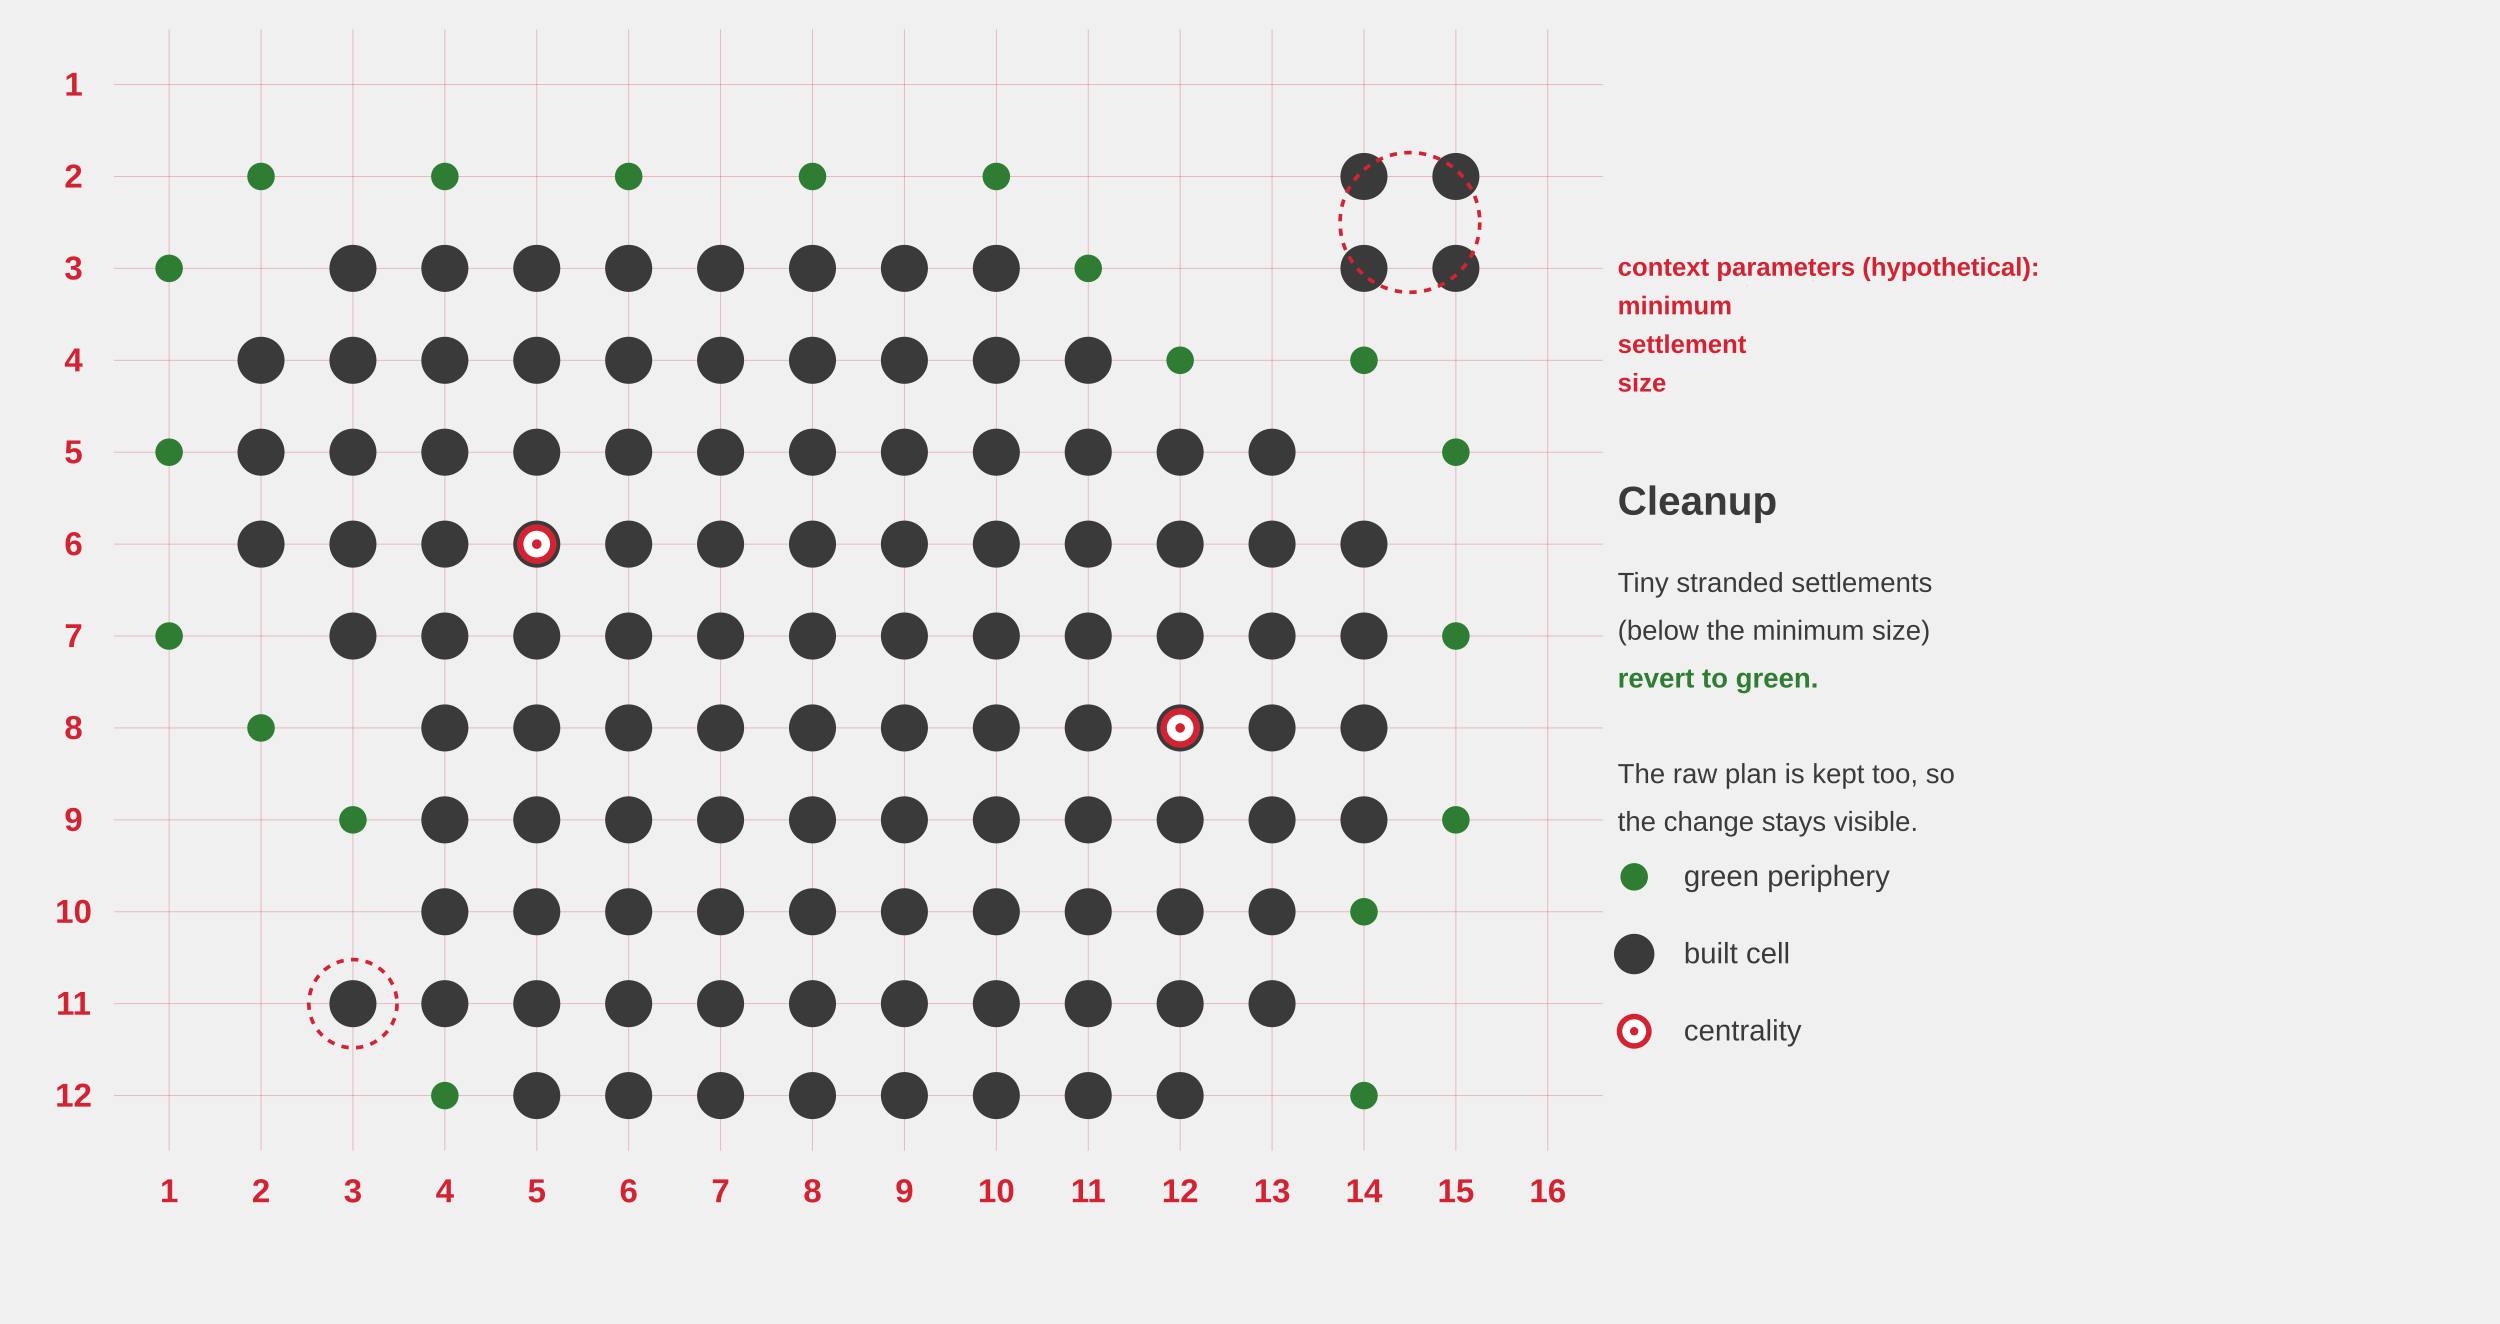
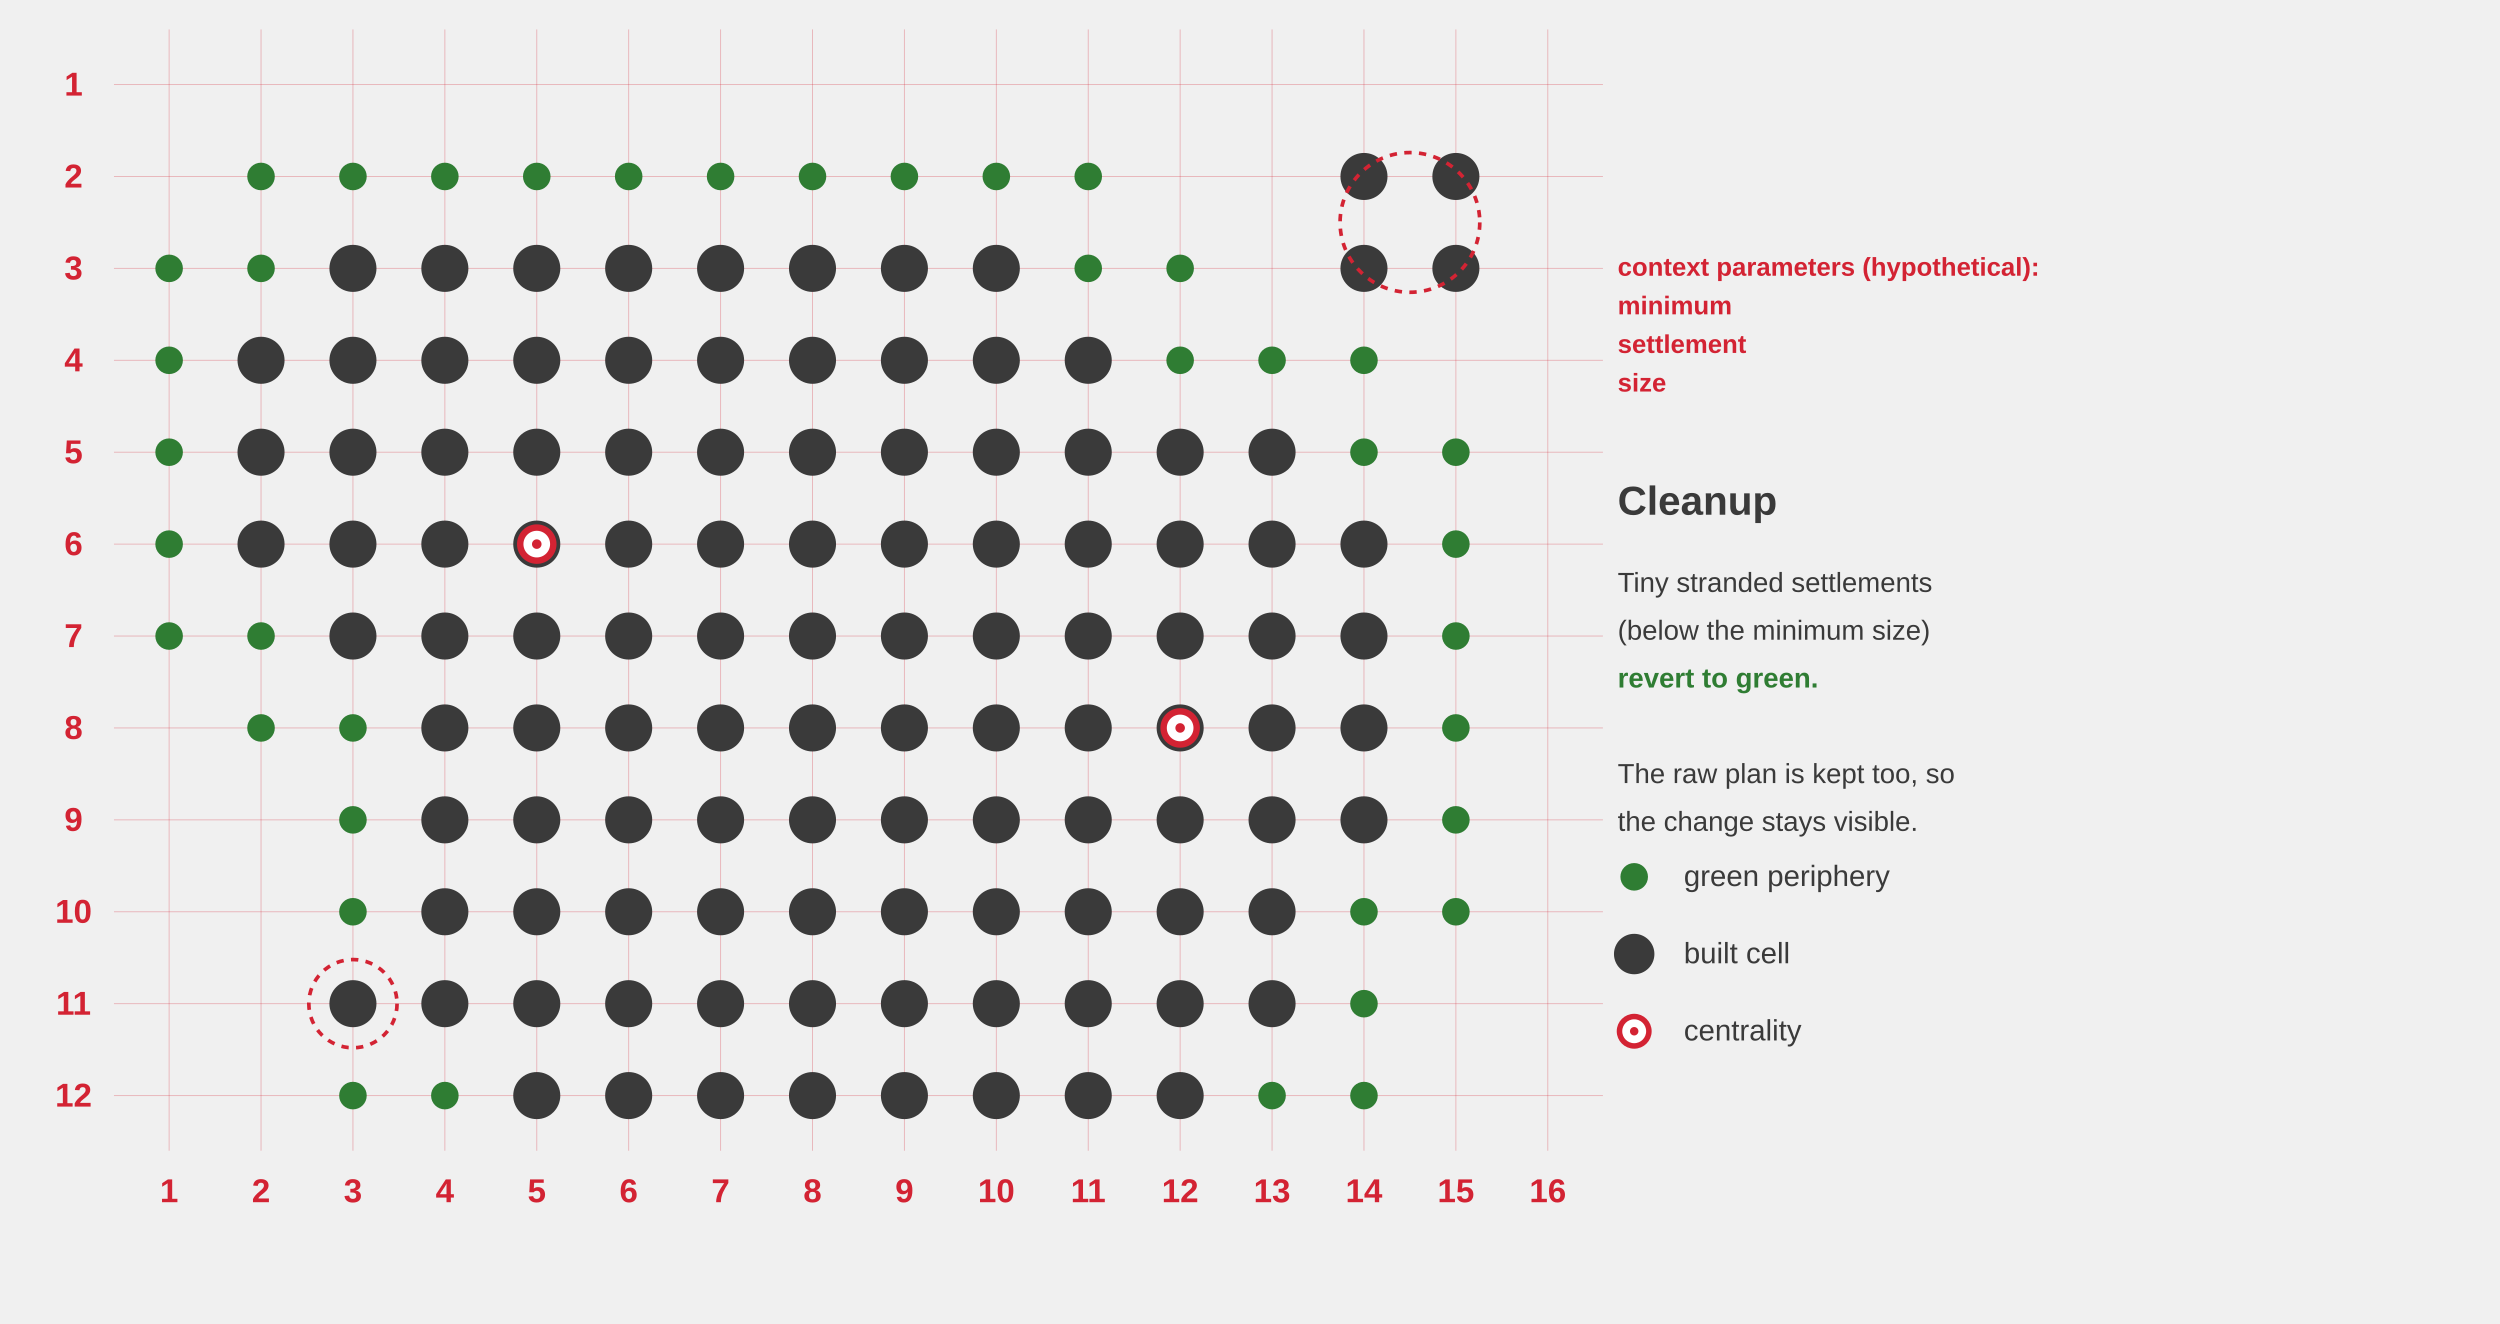
<svg xmlns="http://www.w3.org/2000/svg" viewBox="0 0 1360 720" font-family="Arial, sans-serif">
  <line x1="92.0" y1="16.0" x2="92.0" y2="626.0" stroke="#D32333" stroke-width="0.5" opacity="0.3" />
  <line x1="142.0" y1="16.0" x2="142.0" y2="626.0" stroke="#D32333" stroke-width="0.5" opacity="0.3" />
  <line x1="192.0" y1="16.0" x2="192.0" y2="626.0" stroke="#D32333" stroke-width="0.5" opacity="0.3" />
  <line x1="242.0" y1="16.0" x2="242.0" y2="626.0" stroke="#D32333" stroke-width="0.5" opacity="0.3" />
  <line x1="292.0" y1="16.0" x2="292.0" y2="626.0" stroke="#D32333" stroke-width="0.5" opacity="0.3" />
  <line x1="342.0" y1="16.0" x2="342.0" y2="626.0" stroke="#D32333" stroke-width="0.5" opacity="0.3" />
  <line x1="392.0" y1="16.0" x2="392.0" y2="626.0" stroke="#D32333" stroke-width="0.5" opacity="0.3" />
  <line x1="442.0" y1="16.0" x2="442.0" y2="626.0" stroke="#D32333" stroke-width="0.5" opacity="0.3" />
  <line x1="492.0" y1="16.0" x2="492.0" y2="626.0" stroke="#D32333" stroke-width="0.5" opacity="0.3" />
  <line x1="542.0" y1="16.0" x2="542.0" y2="626.0" stroke="#D32333" stroke-width="0.5" opacity="0.3" />
  <line x1="592.0" y1="16.0" x2="592.0" y2="626.0" stroke="#D32333" stroke-width="0.5" opacity="0.3" />
  <line x1="642.0" y1="16.0" x2="642.0" y2="626.0" stroke="#D32333" stroke-width="0.5" opacity="0.3" />
  <line x1="692.0" y1="16.0" x2="692.0" y2="626.0" stroke="#D32333" stroke-width="0.5" opacity="0.3" />
  <line x1="742.0" y1="16.0" x2="742.0" y2="626.0" stroke="#D32333" stroke-width="0.5" opacity="0.3" />
  <line x1="792.0" y1="16.0" x2="792.0" y2="626.0" stroke="#D32333" stroke-width="0.5" opacity="0.3" />
  <line x1="842.0" y1="16.0" x2="842.0" y2="626.0" stroke="#D32333" stroke-width="0.5" opacity="0.3" />
  <line x1="62.0" y1="46.0" x2="872.0" y2="46.0" stroke="#D32333" stroke-width="0.5" opacity="0.3" />
  <line x1="62.0" y1="96.0" x2="872.0" y2="96.0" stroke="#D32333" stroke-width="0.5" opacity="0.3" />
  <line x1="62.0" y1="146.0" x2="872.0" y2="146.0" stroke="#D32333" stroke-width="0.5" opacity="0.3" />
  <line x1="62.0" y1="196.0" x2="872.0" y2="196.0" stroke="#D32333" stroke-width="0.5" opacity="0.3" />
  <line x1="62.0" y1="246.0" x2="872.0" y2="246.0" stroke="#D32333" stroke-width="0.5" opacity="0.3" />
  <line x1="62.0" y1="296.0" x2="872.0" y2="296.0" stroke="#D32333" stroke-width="0.5" opacity="0.3" />
  <line x1="62.0" y1="346.0" x2="872.0" y2="346.0" stroke="#D32333" stroke-width="0.5" opacity="0.3" />
  <line x1="62.0" y1="396.0" x2="872.0" y2="396.0" stroke="#D32333" stroke-width="0.5" opacity="0.3" />
  <line x1="62.0" y1="446.0" x2="872.0" y2="446.0" stroke="#D32333" stroke-width="0.5" opacity="0.3" />
  <line x1="62.0" y1="496.0" x2="872.0" y2="496.0" stroke="#D32333" stroke-width="0.5" opacity="0.3" />
  <line x1="62.0" y1="546.0" x2="872.0" y2="546.0" stroke="#D32333" stroke-width="0.5" opacity="0.3" />
  <line x1="62.0" y1="596.0" x2="872.0" y2="596.0" stroke="#D32333" stroke-width="0.5" opacity="0.3" />
  <text x="92.0" y="654.0" fill="#D32333" font-weight="800" font-size="18" text-anchor="middle">1</text>
  <text x="142.0" y="654.0" fill="#D32333" font-weight="800" font-size="18" text-anchor="middle">2</text>
  <text x="192.0" y="654.0" fill="#D32333" font-weight="800" font-size="18" text-anchor="middle">3</text>
  <text x="242.0" y="654.0" fill="#D32333" font-weight="800" font-size="18" text-anchor="middle">4</text>
  <text x="292.0" y="654.0" fill="#D32333" font-weight="800" font-size="18" text-anchor="middle">5</text>
  <text x="342.0" y="654.0" fill="#D32333" font-weight="800" font-size="18" text-anchor="middle">6</text>
  <text x="392.0" y="654.0" fill="#D32333" font-weight="800" font-size="18" text-anchor="middle">7</text>
  <text x="442.0" y="654.0" fill="#D32333" font-weight="800" font-size="18" text-anchor="middle">8</text>
  <text x="492.0" y="654.0" fill="#D32333" font-weight="800" font-size="18" text-anchor="middle">9</text>
  <text x="542.0" y="654.0" fill="#D32333" font-weight="800" font-size="18" text-anchor="middle">10</text>
  <text x="592.0" y="654.0" fill="#D32333" font-weight="800" font-size="18" text-anchor="middle">11</text>
  <text x="642.0" y="654.0" fill="#D32333" font-weight="800" font-size="18" text-anchor="middle">12</text>
  <text x="692.0" y="654.0" fill="#D32333" font-weight="800" font-size="18" text-anchor="middle">13</text>
  <text x="742.0" y="654.0" fill="#D32333" font-weight="800" font-size="18" text-anchor="middle">14</text>
  <text x="792.0" y="654.0" fill="#D32333" font-weight="800" font-size="18" text-anchor="middle">15</text>
  <text x="842.0" y="654.0" fill="#D32333" font-weight="800" font-size="18" text-anchor="middle">16</text>
  <text x="40.0" y="52.0" fill="#D32333" font-weight="800" font-size="18" text-anchor="middle">1</text>
  <text x="40.0" y="102.0" fill="#D32333" font-weight="800" font-size="18" text-anchor="middle">2</text>
  <text x="40.0" y="152.0" fill="#D32333" font-weight="800" font-size="18" text-anchor="middle">3</text>
  <text x="40.0" y="202.0" fill="#D32333" font-weight="800" font-size="18" text-anchor="middle">4</text>
  <text x="40.0" y="252.0" fill="#D32333" font-weight="800" font-size="18" text-anchor="middle">5</text>
  <text x="40.0" y="302.0" fill="#D32333" font-weight="800" font-size="18" text-anchor="middle">6</text>
  <text x="40.0" y="352.0" fill="#D32333" font-weight="800" font-size="18" text-anchor="middle">7</text>
  <text x="40.0" y="402.0" fill="#D32333" font-weight="800" font-size="18" text-anchor="middle">8</text>
  <text x="40.0" y="452.0" fill="#D32333" font-weight="800" font-size="18" text-anchor="middle">9</text>
  <text x="40.0" y="502.0" fill="#D32333" font-weight="800" font-size="18" text-anchor="middle">10</text>
  <text x="40.0" y="552.0" fill="#D32333" font-weight="800" font-size="18" text-anchor="middle">11</text>
  <text x="40.0" y="602.0" fill="#D32333" font-weight="800" font-size="18" text-anchor="middle">12</text>
  <circle cx="142.0" cy="96.0" r="7.5" fill="#2f7d33" />
+   <circle cx="192.0" cy="96.0" r="7.5" fill="#2f7d33" />
  <circle cx="242.0" cy="96.0" r="7.5" fill="#2f7d33" />
+   <circle cx="292.0" cy="96.0" r="7.5" fill="#2f7d33" />
  <circle cx="342.0" cy="96.0" r="7.5" fill="#2f7d33" />
+   <circle cx="392.0" cy="96.0" r="7.5" fill="#2f7d33" />
  <circle cx="442.0" cy="96.0" r="7.5" fill="#2f7d33" />
+   <circle cx="492.0" cy="96.0" r="7.5" fill="#2f7d33" />
  <circle cx="542.0" cy="96.0" r="7.5" fill="#2f7d33" />
+   <circle cx="592.0" cy="96.0" r="7.5" fill="#2f7d33" />
  <circle cx="742.0" cy="96.0" r="12.8" fill="#3a3a3a" />
  <circle cx="792.0" cy="96.0" r="12.8" fill="#3a3a3a" />
  <circle cx="92.0" cy="146.0" r="7.5" fill="#2f7d33" />
+   <circle cx="142.0" cy="146.0" r="7.5" fill="#2f7d33" />
  <circle cx="192.0" cy="146.0" r="12.8" fill="#3a3a3a" />
  <circle cx="242.0" cy="146.0" r="12.8" fill="#3a3a3a" />
  <circle cx="292.0" cy="146.0" r="12.8" fill="#3a3a3a" />
  <circle cx="342.0" cy="146.0" r="12.8" fill="#3a3a3a" />
  <circle cx="392.0" cy="146.0" r="12.8" fill="#3a3a3a" />
  <circle cx="442.0" cy="146.0" r="12.8" fill="#3a3a3a" />
  <circle cx="492.0" cy="146.0" r="12.8" fill="#3a3a3a" />
  <circle cx="542.0" cy="146.0" r="12.8" fill="#3a3a3a" />
  <circle cx="592.0" cy="146.0" r="7.5" fill="#2f7d33" />
+   <circle cx="642.0" cy="146.0" r="7.5" fill="#2f7d33" />
  <circle cx="742.0" cy="146.0" r="12.8" fill="#3a3a3a" />
  <circle cx="792.0" cy="146.0" r="12.8" fill="#3a3a3a" />
+   <circle cx="92.0" cy="196.0" r="7.5" fill="#2f7d33" />
  <circle cx="142.0" cy="196.0" r="12.8" fill="#3a3a3a" />
  <circle cx="192.0" cy="196.0" r="12.8" fill="#3a3a3a" />
  <circle cx="242.0" cy="196.0" r="12.8" fill="#3a3a3a" />
  <circle cx="292.0" cy="196.0" r="12.8" fill="#3a3a3a" />
  <circle cx="342.0" cy="196.0" r="12.8" fill="#3a3a3a" />
  <circle cx="392.0" cy="196.0" r="12.8" fill="#3a3a3a" />
  <circle cx="442.0" cy="196.0" r="12.8" fill="#3a3a3a" />
  <circle cx="492.0" cy="196.0" r="12.8" fill="#3a3a3a" />
  <circle cx="542.0" cy="196.0" r="12.8" fill="#3a3a3a" />
  <circle cx="592.0" cy="196.0" r="12.8" fill="#3a3a3a" />
  <circle cx="642.0" cy="196.0" r="7.5" fill="#2f7d33" />
+   <circle cx="692.0" cy="196.0" r="7.5" fill="#2f7d33" />
  <circle cx="742.0" cy="196.0" r="7.5" fill="#2f7d33" />
  <circle cx="92.0" cy="246.0" r="7.5" fill="#2f7d33" />
  <circle cx="142.0" cy="246.0" r="12.8" fill="#3a3a3a" />
  <circle cx="192.0" cy="246.0" r="12.8" fill="#3a3a3a" />
  <circle cx="242.0" cy="246.0" r="12.8" fill="#3a3a3a" />
  <circle cx="292.0" cy="246.0" r="12.8" fill="#3a3a3a" />
  <circle cx="342.0" cy="246.0" r="12.8" fill="#3a3a3a" />
  <circle cx="392.0" cy="246.0" r="12.8" fill="#3a3a3a" />
  <circle cx="442.0" cy="246.0" r="12.8" fill="#3a3a3a" />
  <circle cx="492.0" cy="246.0" r="12.8" fill="#3a3a3a" />
  <circle cx="542.0" cy="246.0" r="12.8" fill="#3a3a3a" />
  <circle cx="592.0" cy="246.0" r="12.8" fill="#3a3a3a" />
  <circle cx="642.0" cy="246.0" r="12.8" fill="#3a3a3a" />
  <circle cx="692.0" cy="246.0" r="12.8" fill="#3a3a3a" />
+   <circle cx="742.0" cy="246.0" r="7.5" fill="#2f7d33" />
  <circle cx="792.0" cy="246.0" r="7.5" fill="#2f7d33" />
+   <circle cx="92.0" cy="296.0" r="7.5" fill="#2f7d33" />
  <circle cx="142.0" cy="296.0" r="12.8" fill="#3a3a3a" />
  <circle cx="192.0" cy="296.0" r="12.8" fill="#3a3a3a" />
  <circle cx="242.0" cy="296.0" r="12.8" fill="#3a3a3a" />
  <circle cx="292.0" cy="296.0" r="12.8" fill="#3a3a3a" />
  <circle cx="342.0" cy="296.0" r="12.8" fill="#3a3a3a" />
  <circle cx="392.0" cy="296.0" r="12.8" fill="#3a3a3a" />
  <circle cx="442.0" cy="296.0" r="12.8" fill="#3a3a3a" />
  <circle cx="492.0" cy="296.0" r="12.8" fill="#3a3a3a" />
  <circle cx="542.0" cy="296.0" r="12.8" fill="#3a3a3a" />
  <circle cx="592.0" cy="296.0" r="12.8" fill="#3a3a3a" />
  <circle cx="642.0" cy="296.0" r="12.8" fill="#3a3a3a" />
  <circle cx="692.0" cy="296.0" r="12.8" fill="#3a3a3a" />
  <circle cx="742.0" cy="296.0" r="12.8" fill="#3a3a3a" />
+   <circle cx="792.0" cy="296.0" r="7.5" fill="#2f7d33" />
  <circle cx="92.0" cy="346.0" r="7.5" fill="#2f7d33" />
+   <circle cx="142.0" cy="346.0" r="7.5" fill="#2f7d33" />
  <circle cx="192.0" cy="346.0" r="12.8" fill="#3a3a3a" />
  <circle cx="242.0" cy="346.0" r="12.8" fill="#3a3a3a" />
  <circle cx="292.0" cy="346.0" r="12.8" fill="#3a3a3a" />
  <circle cx="342.0" cy="346.0" r="12.8" fill="#3a3a3a" />
  <circle cx="392.0" cy="346.0" r="12.8" fill="#3a3a3a" />
  <circle cx="442.0" cy="346.0" r="12.8" fill="#3a3a3a" />
  <circle cx="492.0" cy="346.0" r="12.8" fill="#3a3a3a" />
  <circle cx="542.0" cy="346.0" r="12.8" fill="#3a3a3a" />
  <circle cx="592.0" cy="346.0" r="12.8" fill="#3a3a3a" />
  <circle cx="642.0" cy="346.0" r="12.8" fill="#3a3a3a" />
  <circle cx="692.0" cy="346.0" r="12.8" fill="#3a3a3a" />
  <circle cx="742.0" cy="346.0" r="12.8" fill="#3a3a3a" />
  <circle cx="792.0" cy="346.0" r="7.5" fill="#2f7d33" />
  <circle cx="142.0" cy="396.0" r="7.5" fill="#2f7d33" />
+   <circle cx="192.0" cy="396.0" r="7.5" fill="#2f7d33" />
  <circle cx="242.0" cy="396.0" r="12.8" fill="#3a3a3a" />
  <circle cx="292.0" cy="396.0" r="12.8" fill="#3a3a3a" />
  <circle cx="342.0" cy="396.0" r="12.8" fill="#3a3a3a" />
  <circle cx="392.0" cy="396.0" r="12.8" fill="#3a3a3a" />
  <circle cx="442.0" cy="396.0" r="12.8" fill="#3a3a3a" />
  <circle cx="492.0" cy="396.0" r="12.8" fill="#3a3a3a" />
  <circle cx="542.0" cy="396.0" r="12.8" fill="#3a3a3a" />
  <circle cx="592.0" cy="396.0" r="12.8" fill="#3a3a3a" />
  <circle cx="642.0" cy="396.0" r="12.8" fill="#3a3a3a" />
  <circle cx="692.0" cy="396.0" r="12.8" fill="#3a3a3a" />
  <circle cx="742.0" cy="396.0" r="12.8" fill="#3a3a3a" />
+   <circle cx="792.0" cy="396.0" r="7.5" fill="#2f7d33" />
  <circle cx="192.0" cy="446.0" r="7.5" fill="#2f7d33" />
  <circle cx="242.0" cy="446.0" r="12.8" fill="#3a3a3a" />
  <circle cx="292.0" cy="446.0" r="12.8" fill="#3a3a3a" />
  <circle cx="342.0" cy="446.0" r="12.8" fill="#3a3a3a" />
  <circle cx="392.0" cy="446.0" r="12.8" fill="#3a3a3a" />
  <circle cx="442.0" cy="446.0" r="12.8" fill="#3a3a3a" />
  <circle cx="492.0" cy="446.0" r="12.8" fill="#3a3a3a" />
  <circle cx="542.0" cy="446.0" r="12.8" fill="#3a3a3a" />
  <circle cx="592.0" cy="446.0" r="12.8" fill="#3a3a3a" />
  <circle cx="642.0" cy="446.0" r="12.8" fill="#3a3a3a" />
  <circle cx="692.0" cy="446.0" r="12.8" fill="#3a3a3a" />
  <circle cx="742.0" cy="446.0" r="12.8" fill="#3a3a3a" />
  <circle cx="792.0" cy="446.0" r="7.5" fill="#2f7d33" />
+   <circle cx="192.0" cy="496.0" r="7.5" fill="#2f7d33" />
  <circle cx="242.0" cy="496.0" r="12.8" fill="#3a3a3a" />
  <circle cx="292.0" cy="496.0" r="12.8" fill="#3a3a3a" />
  <circle cx="342.0" cy="496.0" r="12.8" fill="#3a3a3a" />
  <circle cx="392.0" cy="496.0" r="12.8" fill="#3a3a3a" />
  <circle cx="442.0" cy="496.0" r="12.8" fill="#3a3a3a" />
  <circle cx="492.0" cy="496.0" r="12.8" fill="#3a3a3a" />
  <circle cx="542.0" cy="496.0" r="12.8" fill="#3a3a3a" />
  <circle cx="592.0" cy="496.0" r="12.8" fill="#3a3a3a" />
  <circle cx="642.0" cy="496.0" r="12.8" fill="#3a3a3a" />
  <circle cx="692.0" cy="496.0" r="12.8" fill="#3a3a3a" />
  <circle cx="742.0" cy="496.0" r="7.5" fill="#2f7d33" />
+   <circle cx="792.0" cy="496.0" r="7.5" fill="#2f7d33" />
  <circle cx="192.0" cy="546.0" r="12.8" fill="#3a3a3a" />
  <circle cx="242.0" cy="546.0" r="12.8" fill="#3a3a3a" />
  <circle cx="292.0" cy="546.0" r="12.8" fill="#3a3a3a" />
  <circle cx="342.0" cy="546.0" r="12.8" fill="#3a3a3a" />
  <circle cx="392.0" cy="546.0" r="12.8" fill="#3a3a3a" />
  <circle cx="442.0" cy="546.0" r="12.8" fill="#3a3a3a" />
  <circle cx="492.0" cy="546.0" r="12.8" fill="#3a3a3a" />
  <circle cx="542.0" cy="546.0" r="12.8" fill="#3a3a3a" />
  <circle cx="592.0" cy="546.0" r="12.8" fill="#3a3a3a" />
  <circle cx="642.0" cy="546.0" r="12.8" fill="#3a3a3a" />
  <circle cx="692.0" cy="546.0" r="12.8" fill="#3a3a3a" />
+   <circle cx="742.0" cy="546.0" r="7.5" fill="#2f7d33" />
+   <circle cx="192.0" cy="596.0" r="7.5" fill="#2f7d33" />
  <circle cx="242.0" cy="596.0" r="7.5" fill="#2f7d33" />
  <circle cx="292.0" cy="596.0" r="12.8" fill="#3a3a3a" />
  <circle cx="342.0" cy="596.0" r="12.8" fill="#3a3a3a" />
  <circle cx="392.0" cy="596.0" r="12.8" fill="#3a3a3a" />
  <circle cx="442.0" cy="596.0" r="12.8" fill="#3a3a3a" />
  <circle cx="492.0" cy="596.0" r="12.8" fill="#3a3a3a" />
  <circle cx="542.0" cy="596.0" r="12.8" fill="#3a3a3a" />
  <circle cx="592.0" cy="596.0" r="12.8" fill="#3a3a3a" />
  <circle cx="642.0" cy="596.0" r="12.8" fill="#3a3a3a" />
+   <circle cx="692.0" cy="596.0" r="7.5" fill="#2f7d33" />
  <circle cx="742.0" cy="596.0" r="7.5" fill="#2f7d33" />
  <circle cx="767.0" cy="121.0" r="38" fill="none" stroke="#D32333" stroke-width="2" stroke-dasharray="4 4" />
  <circle cx="192.0" cy="546.0" r="24" fill="none" stroke="#D32333" stroke-width="2" stroke-dasharray="4 4" />
  <circle cx="292.0" cy="296.0" r="9" fill="white" stroke="#D32333" stroke-width="3.5" />
  <circle cx="292.0" cy="296.0" r="2.6" fill="#D32333" />
  <circle cx="642.0" cy="396.0" r="9" fill="white" stroke="#D32333" stroke-width="3.5" />
  <circle cx="642.0" cy="396.0" r="2.6" fill="#D32333" />
  <text x="880" y="150" fill="#D32333" font-weight="700" font-size="14">context parameters (hypothetical):</text>
  <text x="880" y="171" fill="#D32333" font-weight="700" font-size="14">minimum</text>
  <text x="880" y="192" fill="#D32333" font-weight="700" font-size="14">settlement</text>
  <text x="880" y="213" fill="#D32333" font-weight="700" font-size="14">size</text>
  <text x="880" y="280" fill="#3a3a3a" font-weight="700" font-size="22">Cleanup</text>
  <text x="880" y="322" fill="#3a3a3a" font-weight="400" font-size="15">Tiny stranded settlements</text>
  <text x="880" y="348" fill="#3a3a3a" font-weight="400" font-size="15">(below the minimum size)</text>
  <text x="880" y="374" fill="#2f7d33" font-weight="700" font-size="15">revert to green.</text>
  <text x="880" y="426" fill="#3a3a3a" font-weight="400" font-size="15">The raw plan is kept too, so</text>
  <text x="880" y="452" fill="#3a3a3a" font-weight="400" font-size="15">the change stays visible.</text>
  <circle cx="889" cy="477" r="7.5" fill="#2f7d33" />
  <text x="916" y="482" fill="#3a3a3a" font-size="16">green periphery</text>
  <circle cx="889" cy="519" r="11" fill="#3a3a3a" />
  <text x="916" y="524" fill="#3a3a3a" font-size="16">built cell</text>
  <circle cx="889" cy="561" r="8" fill="white" stroke="#D32333" stroke-width="3" />
  <circle cx="889" cy="561" r="2.3" fill="#D32333" />
  <text x="916" y="566" fill="#3a3a3a" font-size="16">centrality</text>
</svg>
